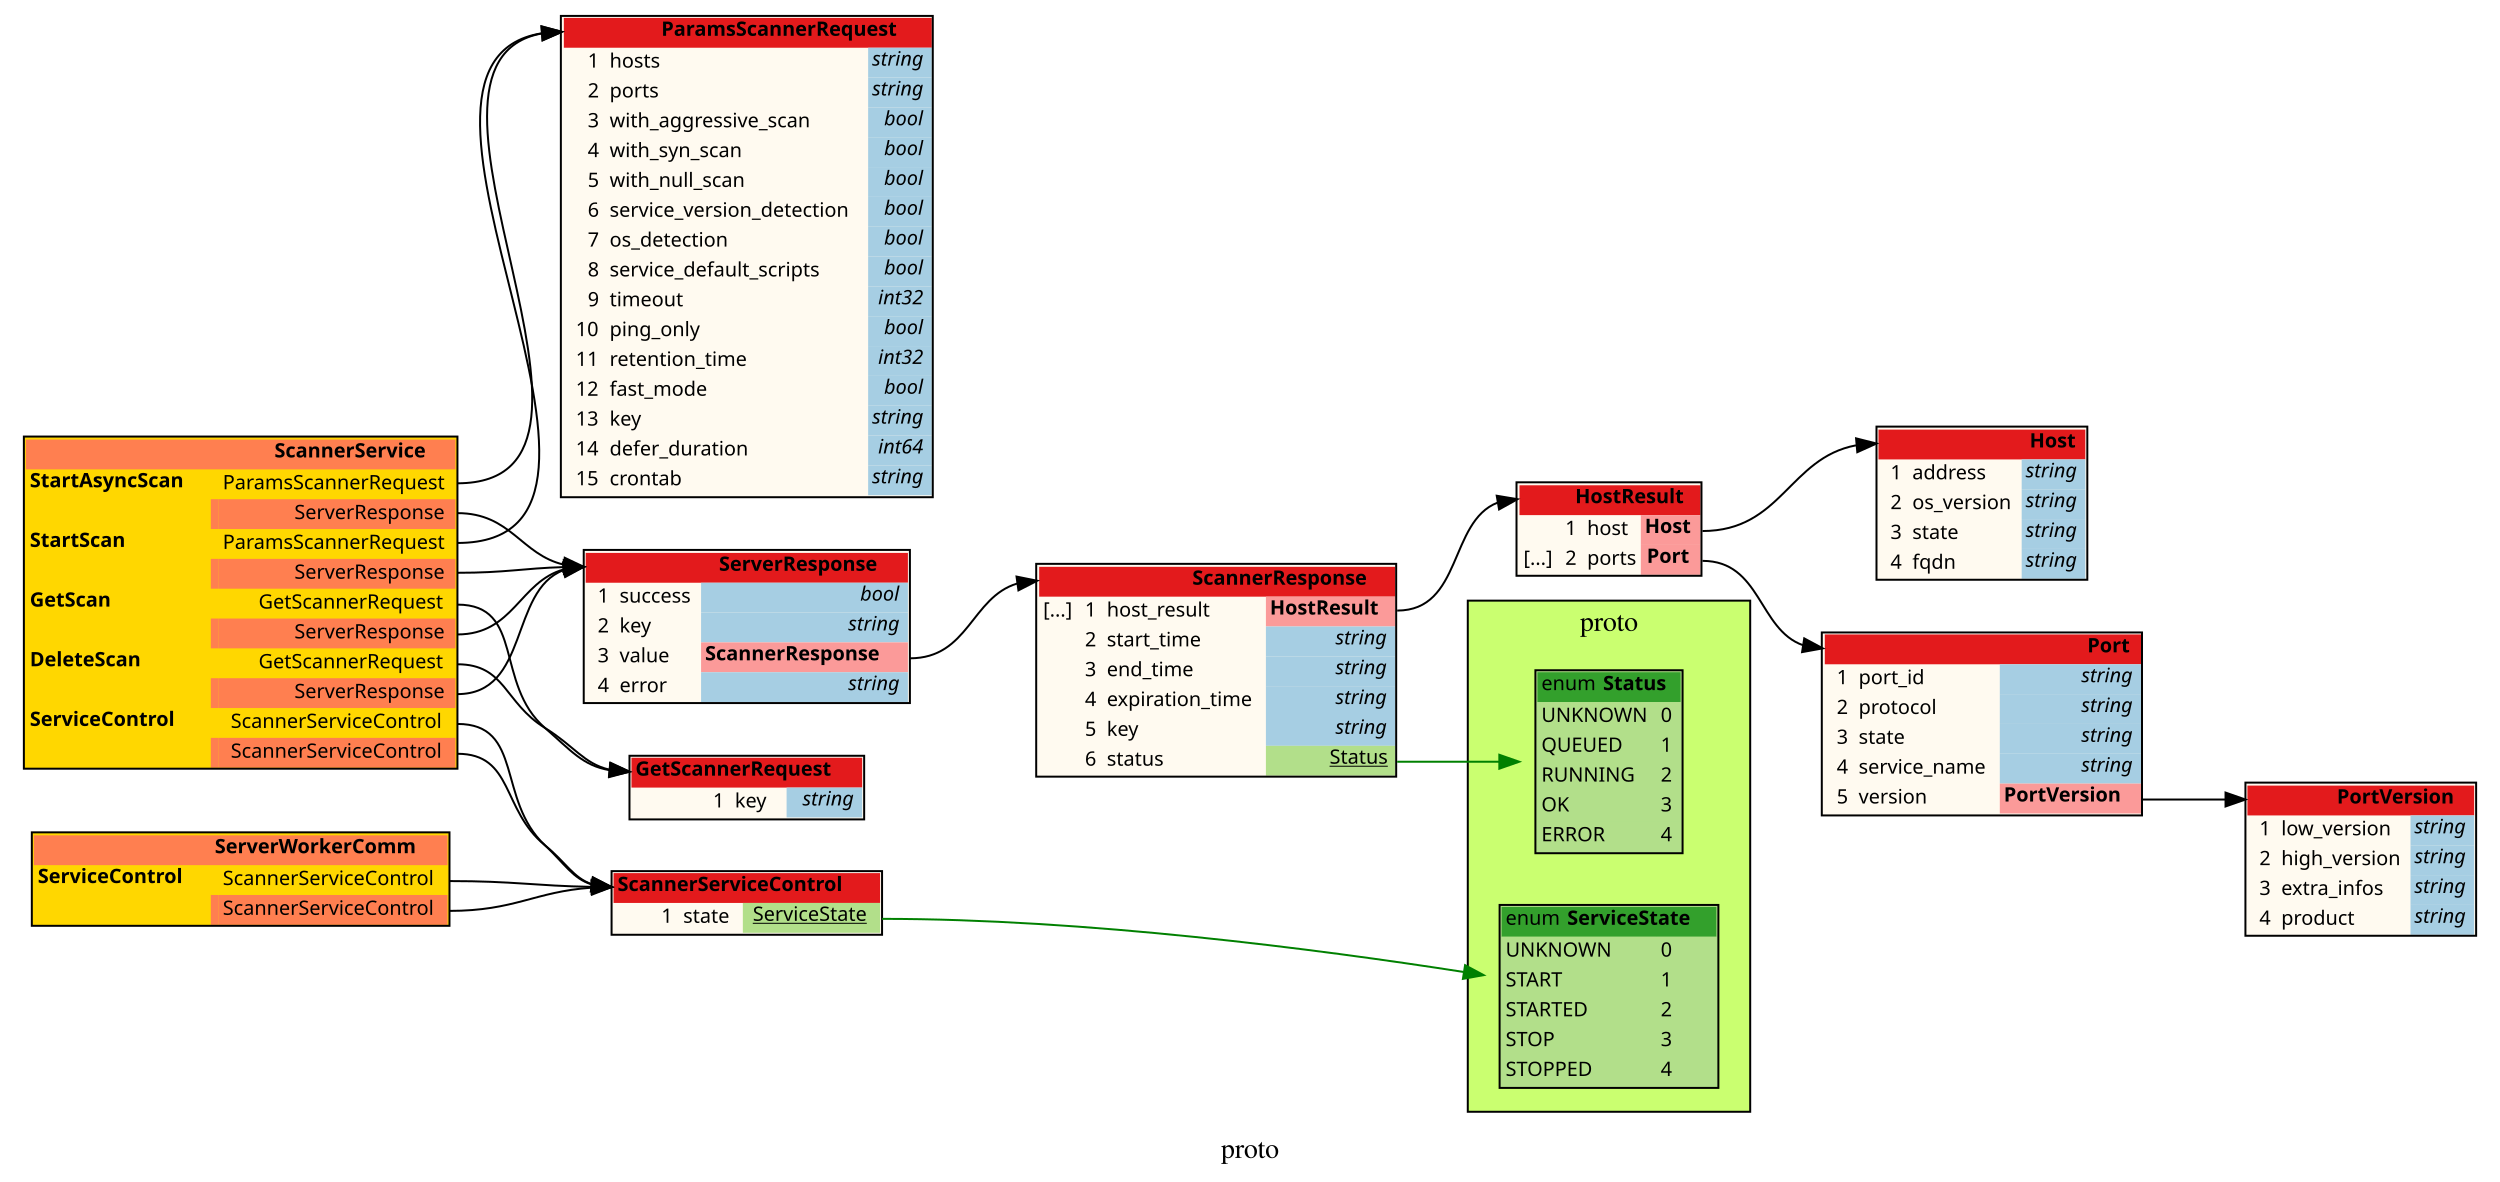
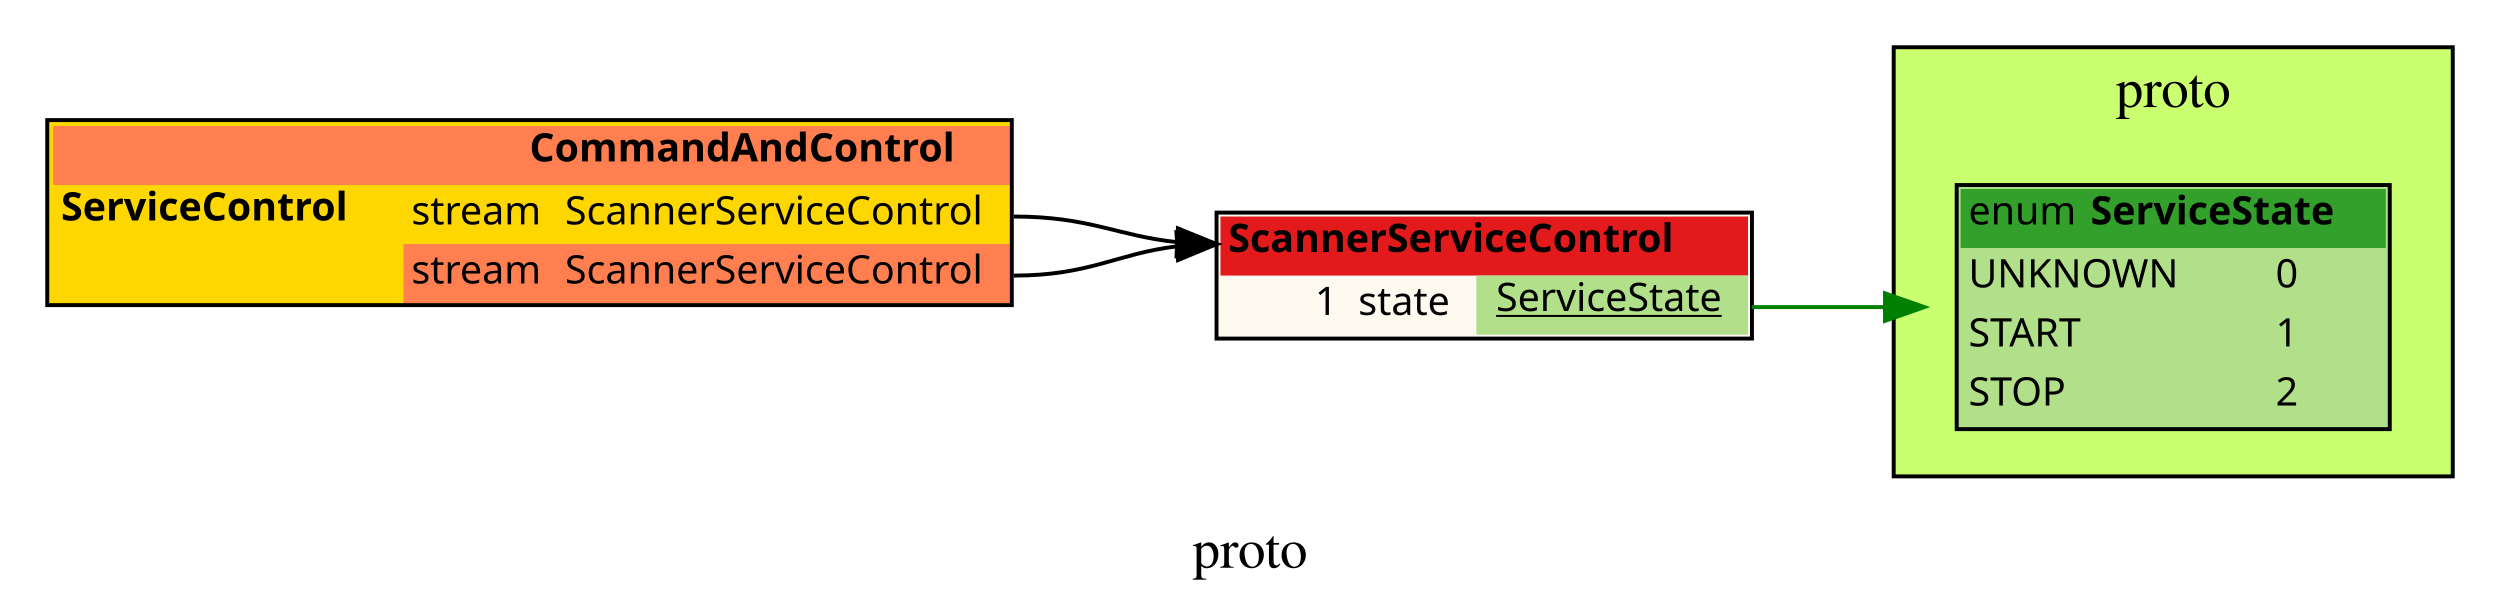
- <svg xmlns="http://www.w3.org/2000/svg" xmlns:xlink="http://www.w3.org/1999/xlink" width="1257pt" height="594pt" viewBox="0.00 0.00 1257.00 594.00">
-   <g id="graph0" class="graph" transform="scale(1 1) rotate(0) translate(4 590)">
+ <svg xmlns="http://www.w3.org/2000/svg" xmlns:xlink="http://www.w3.org/1999/xlink" width="635pt" height="156pt" viewBox="0.00 0.00 635.00 156.00">
+   <g id="graph0" class="graph" transform="scale(1 1) rotate(0) translate(4 152)">
    <g id="a_graph0">
      <a xlink:title="proto">
-         <text text-anchor="middle" x="624.5" y="-7.8" font-family="Times,serif" font-size="14.00">proto</text>
+         <text text-anchor="middle" x="313.5" y="-7.8" font-family="Times,serif" font-size="14.00">proto</text>
      </a>
    </g>
    <g id="clust1" class="cluster">
      <g id="a_clust1">
        <a xlink:title="proto">
-           <polygon fill="#caff70" stroke="black" points="734,-31 734,-288 876,-288 876,-31 734,-31" />
-           <text text-anchor="middle" x="805" y="-272.8" font-family="Times,serif" font-size="14.00">proto</text>
+           <polygon fill="#caff70" stroke="black" points="477,-31 477,-140 619,-140 619,-31 477,-31" />
+           <text text-anchor="middle" x="548" y="-124.8" font-family="Times,serif" font-size="14.00">proto</text>
        </a>
      </g>
    </g>
    <g id="node1" class="node">
      <g id="a_node1">
-         <a xlink:title="Status">
-           <polygon fill="#b2df8a" stroke="transparent" points="768,-161 768,-253 842,-253 842,-161 768,-161" />
-           <polygon fill="#33a02c" stroke="transparent" points="769,-237 769,-252 841,-252 841,-237 769,-237" />
-           <text text-anchor="start" x="771" y="-243" font-family="Ubuntu" font-size="10.00">enum </text>
-           <text text-anchor="start" x="802" y="-243" font-family="Ubuntu" font-weight="bold" font-size="10.00">Status</text>
-           <polygon fill="#b2df8a" stroke="transparent" points="769,-222 769,-237 829,-237 829,-222 769,-222" />
-           <text text-anchor="start" x="771" y="-227" font-family="Ubuntu" font-size="10.00">UNKNOWN</text>
-           <polygon fill="#b2df8a" stroke="transparent" points="829,-222 829,-237 841,-237 841,-222 829,-222" />
-           <text text-anchor="start" x="831" y="-227" font-family="Ubuntu" font-size="10.00">0</text>
-           <polygon fill="#b2df8a" stroke="transparent" points="769,-207 769,-222 829,-222 829,-207 769,-207" />
-           <text text-anchor="start" x="771" y="-212" font-family="Ubuntu" font-size="10.00">QUEUED</text>
-           <polygon fill="#b2df8a" stroke="transparent" points="829,-207 829,-222 841,-222 841,-207 829,-207" />
-           <text text-anchor="start" x="831" y="-212" font-family="Ubuntu" font-size="10.00">1</text>
-           <polygon fill="#b2df8a" stroke="transparent" points="769,-192 769,-207 829,-207 829,-192 769,-192" />
-           <text text-anchor="start" x="771" y="-197" font-family="Ubuntu" font-size="10.00">RUNNING</text>
-           <polygon fill="#b2df8a" stroke="transparent" points="829,-192 829,-207 841,-207 841,-192 829,-192" />
-           <text text-anchor="start" x="831" y="-197" font-family="Ubuntu" font-size="10.00">2</text>
-           <polygon fill="#b2df8a" stroke="transparent" points="769,-177 769,-192 829,-192 829,-177 769,-177" />
-           <text text-anchor="start" x="771" y="-182" font-family="Ubuntu" font-size="10.00">OK</text>
-           <polygon fill="#b2df8a" stroke="transparent" points="829,-177 829,-192 841,-192 841,-177 829,-177" />
-           <text text-anchor="start" x="831" y="-182" font-family="Ubuntu" font-size="10.00">3</text>
-           <polygon fill="#b2df8a" stroke="transparent" points="769,-162 769,-177 829,-177 829,-162 769,-162" />
-           <text text-anchor="start" x="771" y="-167" font-family="Ubuntu" font-size="10.00">ERROR</text>
-           <polygon fill="#b2df8a" stroke="transparent" points="829,-162 829,-177 841,-177 841,-162 829,-162" />
-           <text text-anchor="start" x="831" y="-167" font-family="Ubuntu" font-size="10.00">4</text>
-           <polygon fill="none" stroke="black" points="768,-161 768,-253 842,-253 842,-161 768,-161" />
+         <a xlink:title="ServiceState">
+           <polygon fill="#b2df8a" stroke="transparent" points="493,-43 493,-105 603,-105 603,-43 493,-43" />
+           <polygon fill="#33a02c" stroke="transparent" points="494,-89 494,-104 602,-104 602,-89 494,-89" />
+           <text text-anchor="start" x="496" y="-95" font-family="Ubuntu" font-size="10.00">enum </text>
+           <text text-anchor="start" x="527" y="-95" font-family="Ubuntu" font-weight="bold" font-size="10.00">ServiceState</text>
+           <polygon fill="#b2df8a" stroke="transparent" points="494,-74 494,-89 572,-89 572,-74 494,-74" />
+           <text text-anchor="start" x="496" y="-79" font-family="Ubuntu" font-size="10.00">UNKNOWN</text>
+           <polygon fill="#b2df8a" stroke="transparent" points="572,-74 572,-89 602,-89 602,-74 572,-74" />
+           <text text-anchor="start" x="574" y="-79" font-family="Ubuntu" font-size="10.00">0</text>
+           <polygon fill="#b2df8a" stroke="transparent" points="494,-59 494,-74 572,-74 572,-59 494,-59" />
+           <text text-anchor="start" x="496" y="-64" font-family="Ubuntu" font-size="10.00">START</text>
+           <polygon fill="#b2df8a" stroke="transparent" points="572,-59 572,-74 602,-74 602,-59 572,-59" />
+           <text text-anchor="start" x="574" y="-64" font-family="Ubuntu" font-size="10.00">1</text>
+           <polygon fill="#b2df8a" stroke="transparent" points="494,-44 494,-59 572,-59 572,-44 494,-44" />
+           <text text-anchor="start" x="496" y="-49" font-family="Ubuntu" font-size="10.00">STOP</text>
+           <polygon fill="#b2df8a" stroke="transparent" points="572,-44 572,-59 602,-59 602,-44 572,-44" />
+           <text text-anchor="start" x="574" y="-49" font-family="Ubuntu" font-size="10.00">2</text>
+           <polygon fill="none" stroke="black" points="493,-43 493,-105 603,-105 603,-43 493,-43" />
        </a>
      </g>
    </g>
    <g id="node2" class="node">
      <g id="a_node2">
-         <a xlink:title="ServiceState">
-           <polygon fill="#b2df8a" stroke="transparent" points="750,-43 750,-135 860,-135 860,-43 750,-43" />
-           <polygon fill="#33a02c" stroke="transparent" points="751,-119 751,-134 859,-134 859,-119 751,-119" />
-           <text text-anchor="start" x="753" y="-125" font-family="Ubuntu" font-size="10.00">enum </text>
-           <text text-anchor="start" x="784" y="-125" font-family="Ubuntu" font-weight="bold" font-size="10.00">ServiceState</text>
-           <polygon fill="#b2df8a" stroke="transparent" points="751,-104 751,-119 829,-119 829,-104 751,-104" />
-           <text text-anchor="start" x="753" y="-109" font-family="Ubuntu" font-size="10.00">UNKNOWN</text>
-           <polygon fill="#b2df8a" stroke="transparent" points="829,-104 829,-119 859,-119 859,-104 829,-104" />
-           <text text-anchor="start" x="831" y="-109" font-family="Ubuntu" font-size="10.00">0</text>
-           <polygon fill="#b2df8a" stroke="transparent" points="751,-89 751,-104 829,-104 829,-89 751,-89" />
-           <text text-anchor="start" x="753" y="-94" font-family="Ubuntu" font-size="10.00">START</text>
-           <polygon fill="#b2df8a" stroke="transparent" points="829,-89 829,-104 859,-104 859,-89 829,-89" />
-           <text text-anchor="start" x="831" y="-94" font-family="Ubuntu" font-size="10.00">1</text>
-           <polygon fill="#b2df8a" stroke="transparent" points="751,-74 751,-89 829,-89 829,-74 751,-74" />
-           <text text-anchor="start" x="753" y="-79" font-family="Ubuntu" font-size="10.00">STARTED</text>
-           <polygon fill="#b2df8a" stroke="transparent" points="829,-74 829,-89 859,-89 859,-74 829,-74" />
-           <text text-anchor="start" x="831" y="-79" font-family="Ubuntu" font-size="10.00">2</text>
-           <polygon fill="#b2df8a" stroke="transparent" points="751,-59 751,-74 829,-74 829,-59 751,-59" />
-           <text text-anchor="start" x="753" y="-64" font-family="Ubuntu" font-size="10.00">STOP</text>
-           <polygon fill="#b2df8a" stroke="transparent" points="829,-59 829,-74 859,-74 859,-59 829,-59" />
-           <text text-anchor="start" x="831" y="-64" font-family="Ubuntu" font-size="10.00">3</text>
-           <polygon fill="#b2df8a" stroke="transparent" points="751,-44 751,-59 829,-59 829,-44 751,-44" />
-           <text text-anchor="start" x="753" y="-49" font-family="Ubuntu" font-size="10.00">STOPPED</text>
-           <polygon fill="#b2df8a" stroke="transparent" points="829,-44 829,-59 859,-59 859,-44 829,-44" />
-           <text text-anchor="start" x="831" y="-49" font-family="Ubuntu" font-size="10.00">4</text>
-           <polygon fill="none" stroke="black" points="750,-43 750,-135 860,-135 860,-43 750,-43" />
+         <a xlink:title="proto.ScannerServiceControl">
+           <polygon fill="#fffaf0" stroke="transparent" points="305,-66 305,-98 441,-98 441,-66 305,-66" />
+           <polygon fill="#e31a1c" stroke="transparent" points="306,-82 306,-97 440,-97 440,-82 306,-82" />
+           <text text-anchor="start" x="308" y="-88" font-family="Ubuntu" font-weight="bold" font-size="10.00">ScannerServiceControl</text>
+           <text text-anchor="start" x="330" y="-72" font-family="Ubuntu" font-size="10.00">1</text>
+           <text text-anchor="start" x="341" y="-72" font-family="Ubuntu" font-size="10.00">state</text>
+           <polygon fill="#b2df8a" stroke="transparent" points="371,-67 371,-82 440,-82 440,-67 371,-67" />
+           <text text-anchor="start" x="376" y="-73" font-family="Ubuntu" text-decoration="underline" font-size="10.00">ServiceState</text>
+           <polygon fill="none" stroke="black" points="305,-66 305,-98 441,-98 441,-66 305,-66" />
+         </a>
+       </g>
+     </g>
+     <g id="edge3" class="edge">
+       <g id="a_edge3">
+         <a xlink:title="Ja_100 --&gt; Ja_101">
+           <path fill="none" stroke="#008000" d="M441,-74C451.85,-74 463.32,-74 474.56,-74" />
+           <polygon fill="#008000" stroke="#008000" points="474.78,-77.5 484.78,-74 474.78,-70.5 474.78,-77.5" />
        </a>
      </g>
    </g>
    <g id="node3" class="node">
      <g id="a_node3">
-         <a xlink:title="ScannerService">
-           <polygon fill="#ffd700" stroke="transparent" points="8,-203.5 8,-370.5 226,-370.5 226,-203.5 8,-203.5" />
-           <polygon fill="#ff7f50" stroke="transparent" points="9,-354 9,-369 225,-369 225,-354 9,-354" />
-           <text text-anchor="start" x="134" y="-360" font-family="Ubuntu" font-weight="bold" font-size="10.00">ScannerService</text>
-           <text text-anchor="start" x="11" y="-345" font-family="Ubuntu" font-weight="bold" font-size="10.00">StartAsyncScan</text>
-           <text text-anchor="start" x="108" y="-344" font-family="Ubuntu" font-size="10.00">ParamsScannerRequest</text>
-           <polygon fill="#ff7f50" stroke="transparent" points="102,-324 102,-339 106,-339 106,-324 102,-324" />
-           <polygon fill="#ff7f50" stroke="transparent" points="106,-324 106,-339 225,-339 225,-324 106,-324" />
-           <text text-anchor="start" x="144" y="-329" font-family="Ubuntu" font-size="10.00">ServerResponse</text>
-           <text text-anchor="start" x="11" y="-315" font-family="Ubuntu" font-weight="bold" font-size="10.00">StartScan</text>
-           <text text-anchor="start" x="108" y="-314" font-family="Ubuntu" font-size="10.00">ParamsScannerRequest</text>
-           <polygon fill="#ff7f50" stroke="transparent" points="102,-294 102,-309 106,-309 106,-294 102,-294" />
-           <polygon fill="#ff7f50" stroke="transparent" points="106,-294 106,-309 225,-309 225,-294 106,-294" />
-           <text text-anchor="start" x="144" y="-299" font-family="Ubuntu" font-size="10.00">ServerResponse</text>
-           <text text-anchor="start" x="11" y="-285" font-family="Ubuntu" font-weight="bold" font-size="10.00">GetScan</text>
-           <text text-anchor="start" x="126" y="-284" font-family="Ubuntu" font-size="10.00">GetScannerRequest</text>
-           <polygon fill="#ff7f50" stroke="transparent" points="102,-264 102,-279 106,-279 106,-264 102,-264" />
-           <polygon fill="#ff7f50" stroke="transparent" points="106,-264 106,-279 225,-279 225,-264 106,-264" />
-           <text text-anchor="start" x="144" y="-269" font-family="Ubuntu" font-size="10.00">ServerResponse</text>
-           <text text-anchor="start" x="11" y="-255" font-family="Ubuntu" font-weight="bold" font-size="10.00">DeleteScan</text>
-           <text text-anchor="start" x="126" y="-254" font-family="Ubuntu" font-size="10.00">GetScannerRequest</text>
-           <polygon fill="#ff7f50" stroke="transparent" points="102,-234 102,-249 106,-249 106,-234 102,-234" />
-           <polygon fill="#ff7f50" stroke="transparent" points="106,-234 106,-249 225,-249 225,-234 106,-234" />
-           <text text-anchor="start" x="144" y="-239" font-family="Ubuntu" font-size="10.00">ServerResponse</text>
-           <text text-anchor="start" x="11" y="-225" font-family="Ubuntu" font-weight="bold" font-size="10.00">ServiceControl</text>
-           <text text-anchor="start" x="112" y="-224" font-family="Ubuntu" font-size="10.00">ScannerServiceControl</text>
-           <polygon fill="#ff7f50" stroke="transparent" points="102,-204 102,-219 106,-219 106,-204 102,-204" />
-           <polygon fill="#ff7f50" stroke="transparent" points="106,-204 106,-219 225,-219 225,-204 106,-204" />
-           <text text-anchor="start" x="112" y="-209" font-family="Ubuntu" font-size="10.00">ScannerServiceControl</text>
-           <polygon fill="none" stroke="black" points="8,-203.5 8,-370.5 226,-370.5 226,-203.5 8,-203.5" />
-         </a>
-       </g>
-     </g>
-     <g id="node6" class="node">
-       <g id="a_node6">
-         <a xlink:title="proto.ScannerServiceControl">
-           <polygon fill="#fffaf0" stroke="transparent" points="303.5,-120 303.5,-152 439.5,-152 439.5,-120 303.5,-120" />
-           <polygon fill="#e31a1c" stroke="transparent" points="304.5,-136 304.5,-151 438.5,-151 438.5,-136 304.5,-136" />
-           <text text-anchor="start" x="306.5" y="-142" font-family="Ubuntu" font-weight="bold" font-size="10.00">ScannerServiceControl</text>
-           <text text-anchor="start" x="328.5" y="-126" font-family="Ubuntu" font-size="10.00">1</text>
-           <text text-anchor="start" x="339.5" y="-126" font-family="Ubuntu" font-size="10.00">state</text>
-           <polygon fill="#b2df8a" stroke="transparent" points="369.5,-121 369.5,-136 438.5,-136 438.5,-121 369.5,-121" />
-           <text text-anchor="start" x="374.5" y="-127" font-family="Ubuntu" text-decoration="underline" font-size="10.00">ServiceState</text>
-           <polygon fill="none" stroke="black" points="303.5,-120 303.5,-152 439.5,-152 439.5,-120 303.5,-120" />
-         </a>
-       </g>
-     </g>
-     <g id="edge12" class="edge">
-       <g id="a_edge12">
-         <a xlink:title="Ja_111 --&gt; Ja_107">
-           <path fill="none" stroke="#000000" d="M226,-211C254.29,-211 248.07,-182.87 270,-165 280.54,-156.41 284.3,-148.55 293.6,-145.42" />
-           <polygon fill="#000000" stroke="#000000" points="294.1,-148.89 303.5,-144 293.1,-141.96 294.1,-148.89" />
-         </a>
-       </g>
-     </g>
-     <g id="edge17" class="edge">
-       <g id="a_edge17">
-         <a xlink:title="Ja_111 --&gt; Ja_107">
-           <path fill="none" stroke="#000000" d="M226,-226C259.43,-226 245.61,-187.86 270,-165 279.92,-155.71 284.02,-148.23 293.5,-145.31" />
-           <polygon fill="#000000" stroke="#000000" points="294.04,-148.77 303.5,-144 293.13,-141.83 294.04,-148.77" />
-         </a>
-       </g>
-     </g>
-     <g id="node9" class="node">
-       <g id="a_node9">
-         <a xlink:title="proto.ParamsScannerRequest">
-           <polygon fill="#fffaf0" stroke="transparent" points="278,-340 278,-582 465,-582 465,-340 278,-340" />
-           <polygon fill="#e31a1c" stroke="transparent" points="279.5,-566 279.5,-581 464.5,-581 464.5,-566 279.5,-566" />
-           <text text-anchor="start" x="328.5" y="-572" font-family="Ubuntu" font-weight="bold" font-size="10.00">ParamsScannerRequest</text>
-           <text text-anchor="start" x="291.5" y="-556" font-family="Ubuntu" font-size="10.00">1</text>
-           <text text-anchor="start" x="302.5" y="-556" font-family="Ubuntu" font-size="10.00">hosts</text>
-           <polygon fill="#a6cee3" stroke="transparent" points="432.5,-551 432.5,-566 464.5,-566 464.5,-551 432.5,-551" />
-           <text text-anchor="start" x="434.5" y="-557" font-family="Ubuntu" font-style="italic" font-size="10.00">string</text>
-           <text text-anchor="start" x="291.5" y="-541" font-family="Ubuntu" font-size="10.00">2</text>
-           <text text-anchor="start" x="302.5" y="-541" font-family="Ubuntu" font-size="10.00">ports</text>
-           <polygon fill="#a6cee3" stroke="transparent" points="432.5,-536 432.5,-551 464.5,-551 464.5,-536 432.5,-536" />
-           <text text-anchor="start" x="434.5" y="-542" font-family="Ubuntu" font-style="italic" font-size="10.00">string</text>
-           <text text-anchor="start" x="291.5" y="-526" font-family="Ubuntu" font-size="10.00">3</text>
-           <text text-anchor="start" x="302.5" y="-526" font-family="Ubuntu" font-size="10.00">with_aggressive_scan</text>
-           <polygon fill="#a6cee3" stroke="transparent" points="432.5,-521 432.5,-536 464.5,-536 464.5,-521 432.5,-521" />
-           <text text-anchor="start" x="440.5" y="-527" font-family="Ubuntu" font-style="italic" font-size="10.00">bool</text>
-           <text text-anchor="start" x="291.5" y="-511" font-family="Ubuntu" font-size="10.00">4</text>
-           <text text-anchor="start" x="302.5" y="-511" font-family="Ubuntu" font-size="10.00">with_syn_scan</text>
-           <polygon fill="#a6cee3" stroke="transparent" points="432.5,-506 432.5,-521 464.5,-521 464.5,-506 432.5,-506" />
-           <text text-anchor="start" x="440.5" y="-512" font-family="Ubuntu" font-style="italic" font-size="10.00">bool</text>
-           <text text-anchor="start" x="291.5" y="-496" font-family="Ubuntu" font-size="10.00">5</text>
-           <text text-anchor="start" x="302.5" y="-496" font-family="Ubuntu" font-size="10.00">with_null_scan</text>
-           <polygon fill="#a6cee3" stroke="transparent" points="432.5,-491 432.5,-506 464.5,-506 464.5,-491 432.5,-491" />
-           <text text-anchor="start" x="440.5" y="-497" font-family="Ubuntu" font-style="italic" font-size="10.00">bool</text>
-           <text text-anchor="start" x="291.5" y="-481" font-family="Ubuntu" font-size="10.00">6</text>
-           <text text-anchor="start" x="302.5" y="-481" font-family="Ubuntu" font-size="10.00">service_version_detection</text>
-           <polygon fill="#a6cee3" stroke="transparent" points="432.5,-476 432.5,-491 464.5,-491 464.5,-476 432.5,-476" />
-           <text text-anchor="start" x="440.5" y="-482" font-family="Ubuntu" font-style="italic" font-size="10.00">bool</text>
-           <text text-anchor="start" x="291.5" y="-466" font-family="Ubuntu" font-size="10.00">7</text>
-           <text text-anchor="start" x="302.5" y="-466" font-family="Ubuntu" font-size="10.00">os_detection</text>
-           <polygon fill="#a6cee3" stroke="transparent" points="432.5,-461 432.5,-476 464.5,-476 464.5,-461 432.5,-461" />
-           <text text-anchor="start" x="440.5" y="-467" font-family="Ubuntu" font-style="italic" font-size="10.00">bool</text>
-           <text text-anchor="start" x="291.5" y="-451" font-family="Ubuntu" font-size="10.00">8</text>
-           <text text-anchor="start" x="302.5" y="-451" font-family="Ubuntu" font-size="10.00">service_default_scripts</text>
-           <polygon fill="#a6cee3" stroke="transparent" points="432.5,-446 432.5,-461 464.5,-461 464.5,-446 432.5,-446" />
-           <text text-anchor="start" x="440.5" y="-452" font-family="Ubuntu" font-style="italic" font-size="10.00">bool</text>
-           <text text-anchor="start" x="291.5" y="-436" font-family="Ubuntu" font-size="10.00">9</text>
-           <text text-anchor="start" x="302.5" y="-436" font-family="Ubuntu" font-size="10.00">timeout</text>
-           <polygon fill="#a6cee3" stroke="transparent" points="432.5,-431 432.5,-446 464.5,-446 464.5,-431 432.5,-431" />
-           <text text-anchor="start" x="437.5" y="-437" font-family="Ubuntu" font-style="italic" font-size="10.00">int32</text>
-           <text text-anchor="start" x="285.5" y="-421" font-family="Ubuntu" font-size="10.00">10</text>
-           <text text-anchor="start" x="302.5" y="-421" font-family="Ubuntu" font-size="10.00">ping_only</text>
-           <polygon fill="#a6cee3" stroke="transparent" points="432.5,-416 432.5,-431 464.5,-431 464.5,-416 432.5,-416" />
-           <text text-anchor="start" x="440.5" y="-422" font-family="Ubuntu" font-style="italic" font-size="10.00">bool</text>
-           <text text-anchor="start" x="285.5" y="-406" font-family="Ubuntu" font-size="10.00">11</text>
-           <text text-anchor="start" x="302.5" y="-406" font-family="Ubuntu" font-size="10.00">retention_time</text>
-           <polygon fill="#a6cee3" stroke="transparent" points="432.5,-401 432.5,-416 464.5,-416 464.5,-401 432.5,-401" />
-           <text text-anchor="start" x="437.5" y="-407" font-family="Ubuntu" font-style="italic" font-size="10.00">int32</text>
-           <text text-anchor="start" x="285.5" y="-391" font-family="Ubuntu" font-size="10.00">12</text>
-           <text text-anchor="start" x="302.5" y="-391" font-family="Ubuntu" font-size="10.00">fast_mode</text>
-           <polygon fill="#a6cee3" stroke="transparent" points="432.5,-386 432.5,-401 464.5,-401 464.5,-386 432.5,-386" />
-           <text text-anchor="start" x="440.5" y="-392" font-family="Ubuntu" font-style="italic" font-size="10.00">bool</text>
-           <text text-anchor="start" x="285.5" y="-376" font-family="Ubuntu" font-size="10.00">13</text>
-           <text text-anchor="start" x="302.5" y="-376" font-family="Ubuntu" font-size="10.00">key</text>
-           <polygon fill="#a6cee3" stroke="transparent" points="432.5,-371 432.5,-386 464.5,-386 464.5,-371 432.5,-371" />
-           <text text-anchor="start" x="434.5" y="-377" font-family="Ubuntu" font-style="italic" font-size="10.00">string</text>
-           <text text-anchor="start" x="285.5" y="-361" font-family="Ubuntu" font-size="10.00">14</text>
-           <text text-anchor="start" x="302.5" y="-361" font-family="Ubuntu" font-size="10.00">defer_duration</text>
-           <polygon fill="#a6cee3" stroke="transparent" points="432.5,-356 432.5,-371 464.5,-371 464.5,-356 432.5,-356" />
-           <text text-anchor="start" x="437.5" y="-362" font-family="Ubuntu" font-style="italic" font-size="10.00">int64</text>
-           <text text-anchor="start" x="285.5" y="-346" font-family="Ubuntu" font-size="10.00">15</text>
-           <text text-anchor="start" x="302.5" y="-346" font-family="Ubuntu" font-size="10.00">crontab</text>
-           <polygon fill="#a6cee3" stroke="transparent" points="432.5,-341 432.5,-356 464.5,-356 464.5,-341 432.5,-341" />
-           <text text-anchor="start" x="434.5" y="-347" font-family="Ubuntu" font-style="italic" font-size="10.00">string</text>
-           <polygon fill="none" stroke="black" points="278,-340 278,-582 465,-582 465,-340 278,-340" />
+         <a xlink:title="CommandAndControl">
+           <polygon fill="#ffd700" stroke="transparent" points="8,-74.5 8,-121.5 253,-121.5 253,-74.5 8,-74.5" />
+           <polygon fill="#ff7f50" stroke="transparent" points="9.5,-105 9.5,-120 252.5,-120 252.5,-105 9.5,-105" />
+           <text text-anchor="start" x="130.5" y="-111" font-family="Ubuntu" font-weight="bold" font-size="10.00">CommandAndControl</text>
+           <text text-anchor="start" x="11.5" y="-96" font-family="Ubuntu" font-weight="bold" font-size="10.00">ServiceControl</text>
+           <text text-anchor="start" x="100.5" y="-95" font-family="Ubuntu" font-size="10.00">stream</text>
+           <text text-anchor="start" x="139.5" y="-95" font-family="Ubuntu" font-size="10.00">ScannerServiceControl</text>
+           <polygon fill="#ff7f50" stroke="transparent" points="98.5,-75 98.5,-90 137.5,-90 137.5,-75 98.5,-75" />
+           <text text-anchor="start" x="100.5" y="-80" font-family="Ubuntu" font-size="10.00">stream</text>
+           <polygon fill="#ff7f50" stroke="transparent" points="137.5,-75 137.5,-90 252.5,-90 252.5,-75 137.5,-75" />
+           <text text-anchor="start" x="139.5" y="-80" font-family="Ubuntu" font-size="10.00">ScannerServiceControl</text>
+           <polygon fill="none" stroke="black" points="8,-74.5 8,-121.5 253,-121.5 253,-74.5 8,-74.5" />
        </a>
      </g>
    </g>
    <g id="edge1" class="edge">
      <g id="a_edge1">
-         <a xlink:title="Ja_111 --&gt; Ja_106">
-           <path fill="none" stroke="#000000" d="M226,-317C338.94,-317 172.92,-558.19 268.42,-573.26" />
-           <polygon fill="#000000" stroke="#000000" points="268.27,-576.76 278.5,-574 268.78,-569.78 268.27,-576.76" />
-         </a>
-       </g>
-     </g>
-     <g id="edge7" class="edge">
-       <g id="a_edge7">
-         <a xlink:title="Ja_111 --&gt; Ja_106">
-           <path fill="none" stroke="#000000" d="M226,-347C325.91,-347 185.5,-558.32 268.51,-573.18" />
-           <polygon fill="#000000" stroke="#000000" points="268.25,-576.67 278.5,-574 268.82,-569.69 268.25,-576.67" />
-         </a>
-       </g>
-     </g>
-     <g id="node11" class="node">
-       <g id="a_node11">
-         <a xlink:title="proto.ServerResponse">
-           <polygon fill="#fffaf0" stroke="transparent" points="289.5,-236.5 289.5,-313.5 453.5,-313.5 453.5,-236.5 289.5,-236.5" />
-           <polygon fill="#e31a1c" stroke="transparent" points="290.5,-297 290.5,-312 452.5,-312 452.5,-297 290.5,-297" />
-           <text text-anchor="start" x="357.5" y="-303" font-family="Ubuntu" font-weight="bold" font-size="10.00">ServerResponse</text>
-           <text text-anchor="start" x="296.5" y="-287" font-family="Ubuntu" font-size="10.00">1</text>
-           <text text-anchor="start" x="307.5" y="-287" font-family="Ubuntu" font-size="10.00">success</text>
-           <polygon fill="#a6cee3" stroke="transparent" points="348.5,-282 348.5,-297 452.5,-297 452.5,-282 348.5,-282" />
-           <text text-anchor="start" x="428.5" y="-288" font-family="Ubuntu" font-style="italic" font-size="10.00">bool</text>
-           <text text-anchor="start" x="296.5" y="-272" font-family="Ubuntu" font-size="10.00">2</text>
-           <text text-anchor="start" x="307.5" y="-272" font-family="Ubuntu" font-size="10.00">key</text>
-           <polygon fill="#a6cee3" stroke="transparent" points="348.5,-267 348.5,-282 452.5,-282 452.5,-267 348.5,-267" />
-           <text text-anchor="start" x="422.5" y="-273" font-family="Ubuntu" font-style="italic" font-size="10.00">string</text>
-           <text text-anchor="start" x="296.5" y="-257" font-family="Ubuntu" font-size="10.00">3</text>
-           <text text-anchor="start" x="307.5" y="-257" font-family="Ubuntu" font-size="10.00">value</text>
-           <polygon fill="#fb9a99" stroke="transparent" points="348.5,-252 348.5,-267 452.5,-267 452.5,-252 348.5,-252" />
-           <text text-anchor="start" x="350.5" y="-258" font-family="Ubuntu" font-weight="bold" font-size="10.00">ScannerResponse</text>
-           <text text-anchor="start" x="296.5" y="-242" font-family="Ubuntu" font-size="10.00">4</text>
-           <text text-anchor="start" x="307.5" y="-242" font-family="Ubuntu" font-size="10.00">error</text>
-           <polygon fill="#a6cee3" stroke="transparent" points="348.5,-237 348.5,-252 452.5,-252 452.5,-237 348.5,-237" />
-           <text text-anchor="start" x="422.5" y="-243" font-family="Ubuntu" font-style="italic" font-size="10.00">string</text>
-           <polygon fill="none" stroke="black" points="289.5,-236.5 289.5,-313.5 453.5,-313.5 453.5,-236.5 289.5,-236.5" />
+         <a xlink:title="Ja_102 --&gt; Ja_100">
+           <path fill="none" stroke="#000000" d="M253.5,-97C272.81,-97 279.68,-92.11 294.91,-90.5" />
+           <polygon fill="#000000" stroke="#000000" points="295.19,-93.99 305,-90 294.84,-87 295.19,-93.99" />
        </a>
      </g>
    </g>
    <g id="edge2" class="edge">
      <g id="a_edge2">
-         <a xlink:title="Ja_111 --&gt; Ja_110">
-           <path fill="none" stroke="#000000" d="M226,-302C250.5,-302 259.01,-304.26 279.27,-304.86" />
-           <polygon fill="#000000" stroke="#000000" points="279.45,-308.36 289.5,-305 279.55,-301.36 279.45,-308.36" />
-         </a>
-       </g>
-     </g>
-     <g id="edge6" class="edge">
-       <g id="a_edge6">
-         <a xlink:title="Ja_111 --&gt; Ja_110">
-           <path fill="none" stroke="#000000" d="M226,-332C252.95,-332 257.89,-311.14 279.51,-306.09" />
-           <polygon fill="#000000" stroke="#000000" points="279.94,-309.57 289.5,-305 279.18,-302.61 279.94,-309.57" />
-         </a>
-       </g>
-     </g>
-     <g id="edge11" class="edge">
-       <g id="a_edge11">
-         <a xlink:title="Ja_111 --&gt; Ja_110">
-           <path fill="none" stroke="#000000" d="M226,-271C254.26,-271 257.16,-297.5 279.48,-303.71" />
-           <polygon fill="#000000" stroke="#000000" points="279.13,-307.19 289.5,-305 280.03,-300.25 279.13,-307.19" />
-         </a>
-       </g>
-     </g>
-     <g id="edge16" class="edge">
-       <g id="a_edge16">
-         <a xlink:title="Ja_111 --&gt; Ja_110">
-           <path fill="none" stroke="#000000" d="M226,-241C262.16,-241 252.14,-293.11 279.28,-303.29" />
-           <polygon fill="#000000" stroke="#000000" points="279.06,-306.8 289.5,-305 280.22,-299.9 279.06,-306.8" />
-         </a>
-       </g>
-     </g>
-     <g id="node13" class="node">
-       <g id="a_node13">
-         <a xlink:title="proto.GetScannerRequest">
-           <polygon fill="#fffaf0" stroke="transparent" points="312.5,-178 312.5,-210 430.5,-210 430.5,-178 312.5,-178" />
-           <polygon fill="#e31a1c" stroke="transparent" points="313.5,-194 313.5,-209 429.5,-209 429.5,-194 313.5,-194" />
-           <text text-anchor="start" x="315.5" y="-200" font-family="Ubuntu" font-weight="bold" font-size="10.00">GetScannerRequest</text>
-           <text text-anchor="start" x="354.5" y="-184" font-family="Ubuntu" font-size="10.00">1</text>
-           <text text-anchor="start" x="365.5" y="-184" font-family="Ubuntu" font-size="10.00">key</text>
-           <polygon fill="#a6cee3" stroke="transparent" points="391.5,-179 391.5,-194 429.5,-194 429.5,-179 391.5,-179" />
-           <text text-anchor="start" x="399.5" y="-185" font-family="Ubuntu" font-style="italic" font-size="10.00">string</text>
-           <polygon fill="none" stroke="black" points="312.5,-178 312.5,-210 430.5,-210 430.5,-178 312.5,-178" />
-         </a>
-       </g>
-     </g>
-     <g id="edge3" class="edge">
-       <g id="a_edge3">
-         <a xlink:title="Ja_111 --&gt; Ja_109">
-           <path fill="none" stroke="#000000" d="M226,-286C259.79,-286 244.5,-246.17 270,-224 283.17,-212.55 289.02,-205.08 302.44,-202.77" />
-           <polygon fill="#000000" stroke="#000000" points="302.79,-206.25 312.5,-202 302.26,-199.27 302.79,-206.25" />
-         </a>
-       </g>
-     </g>
-     <g id="edge15" class="edge">
-       <g id="a_edge15">
-         <a xlink:title="Ja_111 --&gt; Ja_109">
-           <path fill="none" stroke="#000000" d="M226,-256C250.18,-256 249.43,-236.71 270,-224 284.7,-214.92 289.53,-206.07 302.23,-203.07" />
-           <polygon fill="#000000" stroke="#000000" points="302.92,-206.52 312.5,-202 302.19,-199.56 302.92,-206.52" />
-         </a>
-       </g>
-     </g>
-     <g id="node4" class="node">
-       <g id="a_node4">
-         <a xlink:title="proto.Host">
-           <polygon fill="#fffaf0" stroke="transparent" points="939.5,-298.5 939.5,-375.5 1045.5,-375.5 1045.5,-298.5 939.5,-298.5" />
-           <polygon fill="#e31a1c" stroke="transparent" points="940.5,-359 940.5,-374 1044.5,-374 1044.5,-359 940.5,-359" />
-           <text text-anchor="start" x="1016.5" y="-365" font-family="Ubuntu" font-weight="bold" font-size="10.00">Host</text>
-           <text text-anchor="start" x="946.5" y="-349" font-family="Ubuntu" font-size="10.00">1</text>
-           <text text-anchor="start" x="957.5" y="-349" font-family="Ubuntu" font-size="10.00">address</text>
-           <polygon fill="#a6cee3" stroke="transparent" points="1012.5,-344 1012.5,-359 1044.5,-359 1044.5,-344 1012.5,-344" />
-           <text text-anchor="start" x="1014.5" y="-350" font-family="Ubuntu" font-style="italic" font-size="10.00">string</text>
-           <text text-anchor="start" x="946.5" y="-334" font-family="Ubuntu" font-size="10.00">2</text>
-           <text text-anchor="start" x="957.5" y="-334" font-family="Ubuntu" font-size="10.00">os_version</text>
-           <polygon fill="#a6cee3" stroke="transparent" points="1012.5,-329 1012.5,-344 1044.5,-344 1044.5,-329 1012.5,-329" />
-           <text text-anchor="start" x="1014.5" y="-335" font-family="Ubuntu" font-style="italic" font-size="10.00">string</text>
-           <text text-anchor="start" x="946.5" y="-319" font-family="Ubuntu" font-size="10.00">3</text>
-           <text text-anchor="start" x="957.5" y="-319" font-family="Ubuntu" font-size="10.00">state</text>
-           <polygon fill="#a6cee3" stroke="transparent" points="1012.5,-314 1012.5,-329 1044.5,-329 1044.5,-314 1012.5,-314" />
-           <text text-anchor="start" x="1014.5" y="-320" font-family="Ubuntu" font-style="italic" font-size="10.00">string</text>
-           <text text-anchor="start" x="946.5" y="-304" font-family="Ubuntu" font-size="10.00">4</text>
-           <text text-anchor="start" x="957.5" y="-304" font-family="Ubuntu" font-size="10.00">fqdn</text>
-           <polygon fill="#a6cee3" stroke="transparent" points="1012.5,-299 1012.5,-314 1044.5,-314 1044.5,-299 1012.5,-299" />
-           <text text-anchor="start" x="1014.5" y="-305" font-family="Ubuntu" font-style="italic" font-size="10.00">string</text>
-           <polygon fill="none" stroke="black" points="939.5,-298.5 939.5,-375.5 1045.5,-375.5 1045.5,-298.5 939.5,-298.5" />
-         </a>
-       </g>
-     </g>
-     <g id="node5" class="node">
-       <g id="a_node5">
-         <a xlink:title="proto.PortVersion">
-           <polygon fill="#fffaf0" stroke="transparent" points="1125,-119.5 1125,-196.5 1241,-196.5 1241,-119.5 1125,-119.5" />
-           <polygon fill="#e31a1c" stroke="transparent" points="1126,-180 1126,-195 1240,-195 1240,-180 1126,-180" />
-           <text text-anchor="start" x="1171" y="-186" font-family="Ubuntu" font-weight="bold" font-size="10.00">PortVersion</text>
-           <text text-anchor="start" x="1132" y="-170" font-family="Ubuntu" font-size="10.00">1</text>
-           <text text-anchor="start" x="1143" y="-170" font-family="Ubuntu" font-size="10.00">low_version</text>
-           <polygon fill="#a6cee3" stroke="transparent" points="1208,-165 1208,-180 1240,-180 1240,-165 1208,-165" />
-           <text text-anchor="start" x="1210" y="-171" font-family="Ubuntu" font-style="italic" font-size="10.00">string</text>
-           <text text-anchor="start" x="1132" y="-155" font-family="Ubuntu" font-size="10.00">2</text>
-           <text text-anchor="start" x="1143" y="-155" font-family="Ubuntu" font-size="10.00">high_version</text>
-           <polygon fill="#a6cee3" stroke="transparent" points="1208,-150 1208,-165 1240,-165 1240,-150 1208,-150" />
-           <text text-anchor="start" x="1210" y="-156" font-family="Ubuntu" font-style="italic" font-size="10.00">string</text>
-           <text text-anchor="start" x="1132" y="-140" font-family="Ubuntu" font-size="10.00">3</text>
-           <text text-anchor="start" x="1143" y="-140" font-family="Ubuntu" font-size="10.00">extra_infos</text>
-           <polygon fill="#a6cee3" stroke="transparent" points="1208,-135 1208,-150 1240,-150 1240,-135 1208,-135" />
-           <text text-anchor="start" x="1210" y="-141" font-family="Ubuntu" font-style="italic" font-size="10.00">string</text>
-           <text text-anchor="start" x="1132" y="-125" font-family="Ubuntu" font-size="10.00">4</text>
-           <text text-anchor="start" x="1143" y="-125" font-family="Ubuntu" font-size="10.00">product</text>
-           <polygon fill="#a6cee3" stroke="transparent" points="1208,-120 1208,-135 1240,-135 1240,-120 1208,-120" />
-           <text text-anchor="start" x="1210" y="-126" font-family="Ubuntu" font-style="italic" font-size="10.00">string</text>
-           <polygon fill="none" stroke="black" points="1125,-119.5 1125,-196.5 1241,-196.5 1241,-119.5 1125,-119.5" />
-         </a>
-       </g>
-     </g>
-     <g id="edge5" class="edge">
-       <g id="a_edge5">
-         <a xlink:title="Ja_107 --&gt; Ja_108">
-           <path fill="none" stroke="#008000" d="M439.5,-128C541.46,-128 658.57,-112.72 731.92,-101.29" />
-           <polygon fill="#008000" stroke="#008000" points="732.64,-104.72 741.98,-99.71 731.55,-97.81 732.64,-104.72" />
-         </a>
-       </g>
-     </g>
-     <g id="node7" class="node">
-       <g id="a_node7">
-         <a xlink:title="ServerWorkerComm">
-           <polygon fill="#ffd700" stroke="transparent" points="12,-124.5 12,-171.5 222,-171.5 222,-124.5 12,-124.5" />
-           <polygon fill="#ff7f50" stroke="transparent" points="13,-155 13,-170 221,-170 221,-155 13,-155" />
-           <text text-anchor="start" x="104" y="-161" font-family="Ubuntu" font-weight="bold" font-size="10.00">ServerWorkerComm</text>
-           <text text-anchor="start" x="15" y="-146" font-family="Ubuntu" font-weight="bold" font-size="10.00">ServiceControl</text>
-           <text text-anchor="start" x="108" y="-145" font-family="Ubuntu" font-size="10.00">ScannerServiceControl</text>
-           <polygon fill="#ff7f50" stroke="transparent" points="102,-125 102,-140 106,-140 106,-125 102,-125" />
-           <polygon fill="#ff7f50" stroke="transparent" points="106,-125 106,-140 221,-140 221,-125 106,-125" />
-           <text text-anchor="start" x="108" y="-130" font-family="Ubuntu" font-size="10.00">ScannerServiceControl</text>
-           <polygon fill="none" stroke="black" points="12,-124.5 12,-171.5 222,-171.5 222,-124.5 12,-124.5" />
-         </a>
-       </g>
-     </g>
-     <g id="edge4" class="edge">
-       <g id="a_edge4">
-         <a xlink:title="Ja_117 --&gt; Ja_107">
-           <path fill="none" stroke="#000000" d="M222,-147C254.57,-147 265.14,-144.58 293.24,-144.09" />
-           <polygon fill="#000000" stroke="#000000" points="293.53,-147.58 303.5,-144 293.47,-140.58 293.53,-147.58" />
-         </a>
-       </g>
-     </g>
-     <g id="edge18" class="edge">
-       <g id="a_edge18">
-         <a xlink:title="Ja_117 --&gt; Ja_107">
-           <path fill="none" stroke="#000000" d="M222,-132C254.89,-132 264.91,-141.69 293.16,-143.65" />
-           <polygon fill="#000000" stroke="#000000" points="293.39,-147.16 303.5,-144 293.62,-140.17 293.39,-147.16" />
-         </a>
-       </g>
-     </g>
-     <g id="node8" class="node">
-       <g id="a_node8">
-         <a xlink:title="proto.ScannerResponse">
-           <polygon fill="#fffaf0" stroke="transparent" points="517,-199.5 517,-306.5 698,-306.5 698,-199.5 517,-199.5" />
-           <polygon fill="#e31a1c" stroke="transparent" points="518.5,-290 518.5,-305 697.5,-305 697.5,-290 518.5,-290" />
-           <text text-anchor="start" x="595.5" y="-296" font-family="Ubuntu" font-weight="bold" font-size="10.00">ScannerResponse</text>
-           <text text-anchor="start" x="520.5" y="-280" font-family="Ubuntu" font-size="10.00">[...]</text>
-           <text text-anchor="start" x="541.5" y="-280" font-family="Ubuntu" font-size="10.00">1</text>
-           <text text-anchor="start" x="552.5" y="-280" font-family="Ubuntu" font-size="10.00">host_result</text>
-           <polygon fill="#fb9a99" stroke="transparent" points="632.5,-275 632.5,-290 697.5,-290 697.5,-275 632.5,-275" />
-           <text text-anchor="start" x="634.5" y="-281" font-family="Ubuntu" font-weight="bold" font-size="10.00">HostResult</text>
-           <text text-anchor="start" x="541.5" y="-265" font-family="Ubuntu" font-size="10.00">2</text>
-           <text text-anchor="start" x="552.5" y="-265" font-family="Ubuntu" font-size="10.00">start_time</text>
-           <polygon fill="#a6cee3" stroke="transparent" points="632.5,-260 632.5,-275 697.5,-275 697.5,-260 632.5,-260" />
-           <text text-anchor="start" x="667.5" y="-266" font-family="Ubuntu" font-style="italic" font-size="10.00">string</text>
-           <text text-anchor="start" x="541.5" y="-250" font-family="Ubuntu" font-size="10.00">3</text>
-           <text text-anchor="start" x="552.5" y="-250" font-family="Ubuntu" font-size="10.00">end_time</text>
-           <polygon fill="#a6cee3" stroke="transparent" points="632.5,-245 632.5,-260 697.5,-260 697.5,-245 632.5,-245" />
-           <text text-anchor="start" x="667.5" y="-251" font-family="Ubuntu" font-style="italic" font-size="10.00">string</text>
-           <text text-anchor="start" x="541.5" y="-235" font-family="Ubuntu" font-size="10.00">4</text>
-           <text text-anchor="start" x="552.5" y="-235" font-family="Ubuntu" font-size="10.00">expiration_time</text>
-           <polygon fill="#a6cee3" stroke="transparent" points="632.5,-230 632.5,-245 697.5,-245 697.5,-230 632.5,-230" />
-           <text text-anchor="start" x="667.5" y="-236" font-family="Ubuntu" font-style="italic" font-size="10.00">string</text>
-           <text text-anchor="start" x="541.5" y="-220" font-family="Ubuntu" font-size="10.00">5</text>
-           <text text-anchor="start" x="552.5" y="-220" font-family="Ubuntu" font-size="10.00">key</text>
-           <polygon fill="#a6cee3" stroke="transparent" points="632.5,-215 632.5,-230 697.5,-230 697.5,-215 632.5,-215" />
-           <text text-anchor="start" x="667.5" y="-221" font-family="Ubuntu" font-style="italic" font-size="10.00">string</text>
-           <text text-anchor="start" x="541.5" y="-205" font-family="Ubuntu" font-size="10.00">6</text>
-           <text text-anchor="start" x="552.5" y="-205" font-family="Ubuntu" font-size="10.00">status</text>
-           <polygon fill="#b2df8a" stroke="transparent" points="632.5,-200 632.5,-215 697.5,-215 697.5,-200 632.5,-200" />
-           <text text-anchor="start" x="664.5" y="-206" font-family="Ubuntu" text-decoration="underline" font-size="10.00">Status</text>
-           <polygon fill="none" stroke="black" points="517,-199.5 517,-306.5 698,-306.5 698,-199.5 517,-199.5" />
-         </a>
-       </g>
-     </g>
-     <g id="edge14" class="edge">
-       <g id="a_edge14">
-         <a xlink:title="Ja_104 --&gt; Ja_105">
-           <path fill="none" stroke="#008000" d="M698.5,-207C715.18,-207 733.35,-207 749.84,-207" />
-           <polygon fill="#008000" stroke="#008000" points="749.86,-210.5 759.86,-207 749.86,-203.5 749.86,-210.5" />
-         </a>
-       </g>
-     </g>
-     <g id="node10" class="node">
-       <g id="a_node10">
-         <a xlink:title="proto.HostResult">
-           <polygon fill="#fffaf0" stroke="transparent" points="758.5,-300.5 758.5,-347.5 851.5,-347.5 851.5,-300.5 758.5,-300.5" />
-           <polygon fill="#e31a1c" stroke="transparent" points="760,-331 760,-346 851,-346 851,-331 760,-331" />
-           <text text-anchor="start" x="788" y="-337" font-family="Ubuntu" font-weight="bold" font-size="10.00">HostResult</text>
-           <text text-anchor="start" x="783" y="-321" font-family="Ubuntu" font-size="10.00">1</text>
-           <text text-anchor="start" x="794" y="-321" font-family="Ubuntu" font-size="10.00">host</text>
-           <polygon fill="#fb9a99" stroke="transparent" points="821,-316 821,-331 851,-331 851,-316 821,-316" />
-           <text text-anchor="start" x="823" y="-322" font-family="Ubuntu" font-weight="bold" font-size="10.00">Host</text>
-           <text text-anchor="start" x="762" y="-306" font-family="Ubuntu" font-size="10.00">[...]</text>
-           <text text-anchor="start" x="783" y="-306" font-family="Ubuntu" font-size="10.00">2</text>
-           <text text-anchor="start" x="794" y="-306" font-family="Ubuntu" font-size="10.00">ports</text>
-           <polygon fill="#fb9a99" stroke="transparent" points="821,-301 821,-316 851,-316 851,-301 821,-301" />
-           <text text-anchor="start" x="824" y="-307" font-family="Ubuntu" font-weight="bold" font-size="10.00">Port</text>
-           <polygon fill="none" stroke="black" points="758.5,-300.5 758.5,-347.5 851.5,-347.5 851.5,-300.5 758.5,-300.5" />
-         </a>
-       </g>
-     </g>
-     <g id="edge9" class="edge">
-       <g id="a_edge9">
-         <a xlink:title="Ja_104 --&gt; Ja_103">
-           <path fill="none" stroke="#000000" d="M698.5,-283C731.28,-283 724.51,-327.81 748.94,-337.26" />
-           <polygon fill="#000000" stroke="#000000" points="748.55,-340.75 759,-339 749.74,-333.85 748.55,-340.75" />
-         </a>
-       </g>
-     </g>
-     <g id="edge13" class="edge">
-       <g id="a_edge13">
-         <a xlink:title="Ja_103 --&gt; Ja_100">
-           <path fill="none" stroke="#000000" d="M852,-323C891.79,-323 895.58,-359.76 929.18,-366.08" />
-           <polygon fill="#000000" stroke="#000000" points="929.23,-369.6 939.5,-367 929.85,-362.63 929.23,-369.6" />
-         </a>
-       </g>
-     </g>
-     <g id="node12" class="node">
-       <g id="a_node12">
-         <a xlink:title="proto.Port">
-           <polygon fill="#fffaf0" stroke="transparent" points="912,-180 912,-272 1073,-272 1073,-180 912,-180" />
-           <polygon fill="#e31a1c" stroke="transparent" points="913.5,-256 913.5,-271 1072.5,-271 1072.5,-256 913.5,-256" />
-           <text text-anchor="start" x="1045.5" y="-262" font-family="Ubuntu" font-weight="bold" font-size="10.00">Port</text>
-           <text text-anchor="start" x="919.5" y="-246" font-family="Ubuntu" font-size="10.00">1</text>
-           <text text-anchor="start" x="930.5" y="-246" font-family="Ubuntu" font-size="10.00">port_id</text>
-           <polygon fill="#a6cee3" stroke="transparent" points="1001.5,-241 1001.5,-256 1072.5,-256 1072.5,-241 1001.5,-241" />
-           <text text-anchor="start" x="1042.5" y="-247" font-family="Ubuntu" font-style="italic" font-size="10.00">string</text>
-           <text text-anchor="start" x="919.5" y="-231" font-family="Ubuntu" font-size="10.00">2</text>
-           <text text-anchor="start" x="930.5" y="-231" font-family="Ubuntu" font-size="10.00">protocol</text>
-           <polygon fill="#a6cee3" stroke="transparent" points="1001.5,-226 1001.5,-241 1072.5,-241 1072.5,-226 1001.5,-226" />
-           <text text-anchor="start" x="1042.5" y="-232" font-family="Ubuntu" font-style="italic" font-size="10.00">string</text>
-           <text text-anchor="start" x="919.5" y="-216" font-family="Ubuntu" font-size="10.00">3</text>
-           <text text-anchor="start" x="930.5" y="-216" font-family="Ubuntu" font-size="10.00">state</text>
-           <polygon fill="#a6cee3" stroke="transparent" points="1001.5,-211 1001.5,-226 1072.5,-226 1072.5,-211 1001.5,-211" />
-           <text text-anchor="start" x="1042.5" y="-217" font-family="Ubuntu" font-style="italic" font-size="10.00">string</text>
-           <text text-anchor="start" x="919.5" y="-201" font-family="Ubuntu" font-size="10.00">4</text>
-           <text text-anchor="start" x="930.5" y="-201" font-family="Ubuntu" font-size="10.00">service_name</text>
-           <polygon fill="#a6cee3" stroke="transparent" points="1001.5,-196 1001.5,-211 1072.5,-211 1072.5,-196 1001.5,-196" />
-           <text text-anchor="start" x="1042.5" y="-202" font-family="Ubuntu" font-style="italic" font-size="10.00">string</text>
-           <text text-anchor="start" x="919.5" y="-186" font-family="Ubuntu" font-size="10.00">5</text>
-           <text text-anchor="start" x="930.5" y="-186" font-family="Ubuntu" font-size="10.00">version</text>
-           <polygon fill="#fb9a99" stroke="transparent" points="1001.5,-181 1001.5,-196 1072.5,-196 1072.5,-181 1001.5,-181" />
-           <text text-anchor="start" x="1003.5" y="-187" font-family="Ubuntu" font-weight="bold" font-size="10.00">PortVersion</text>
-           <polygon fill="none" stroke="black" points="912,-180 912,-272 1073,-272 1073,-180 912,-180" />
-         </a>
-       </g>
-     </g>
-     <g id="edge8" class="edge">
-       <g id="a_edge8">
-         <a xlink:title="Ja_103 --&gt; Ja_102">
-           <path fill="none" stroke="#000000" d="M852,-308C881.48,-308 880.11,-273.4 902.6,-265.57" />
-           <polygon fill="#000000" stroke="#000000" points="903.17,-269.02 912.5,-264 902.08,-262.11 903.17,-269.02" />
-         </a>
-       </g>
-     </g>
-     <g id="edge10" class="edge">
-       <g id="a_edge10">
-         <a xlink:title="Ja_110 --&gt; Ja_104">
-           <path fill="none" stroke="#000000" d="M453.5,-259C483.04,-259 484.32,-289.66 507.46,-296.61" />
-           <polygon fill="#000000" stroke="#000000" points="507.11,-300.1 517.5,-298 508.07,-293.16 507.11,-300.1" />
-         </a>
-       </g>
-     </g>
-     <g id="edge19" class="edge">
-       <g id="a_edge19">
-         <a xlink:title="Ja_102 --&gt; Ja_101">
-           <path fill="none" stroke="#000000" d="M1073.5,-188C1092.63,-188 1099.77,-188 1114.97,-188" />
-           <polygon fill="#000000" stroke="#000000" points="1115,-191.5 1125,-188 1115,-184.5 1115,-191.5" />
+         <a xlink:title="Ja_102 --&gt; Ja_100">
+           <path fill="none" stroke="#000000" d="M253.5,-82C272.86,-82 279.65,-87.59 294.89,-89.42" />
+           <polygon fill="#000000" stroke="#000000" points="294.82,-92.93 305,-90 295.22,-85.94 294.82,-92.93" />
        </a>
      </g>
    </g>
  </g>
</svg>
